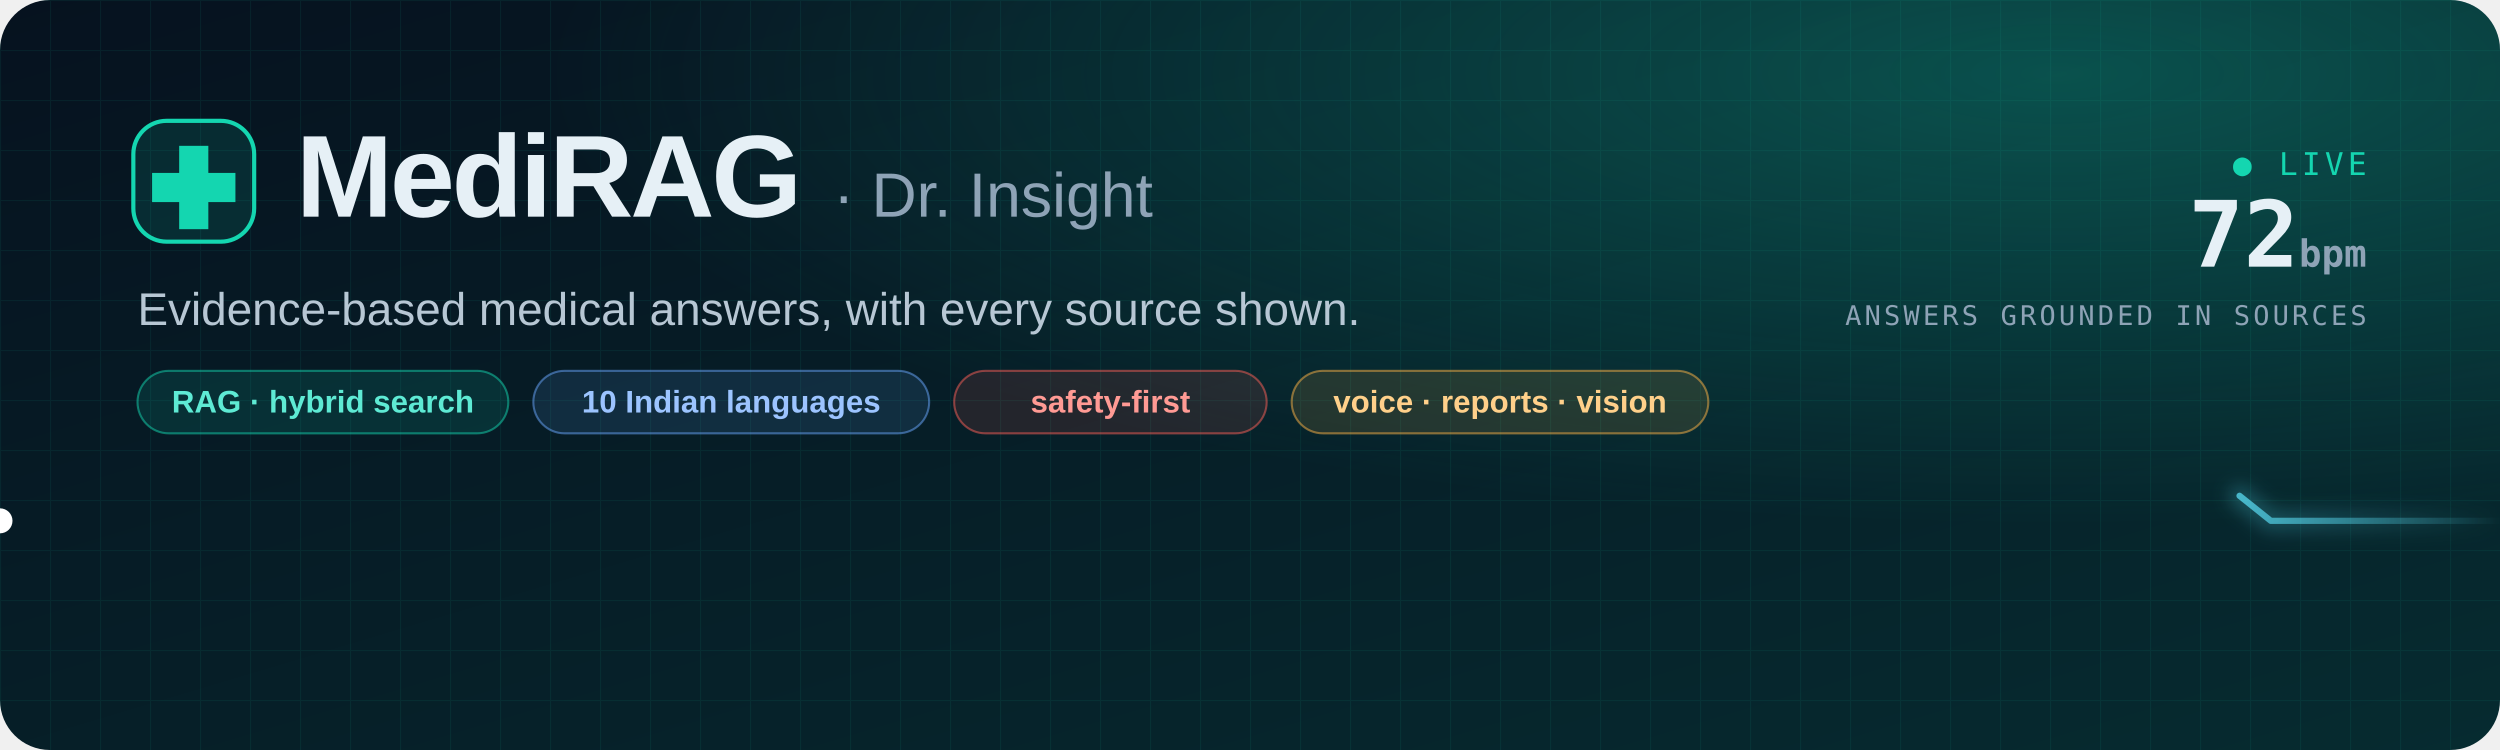
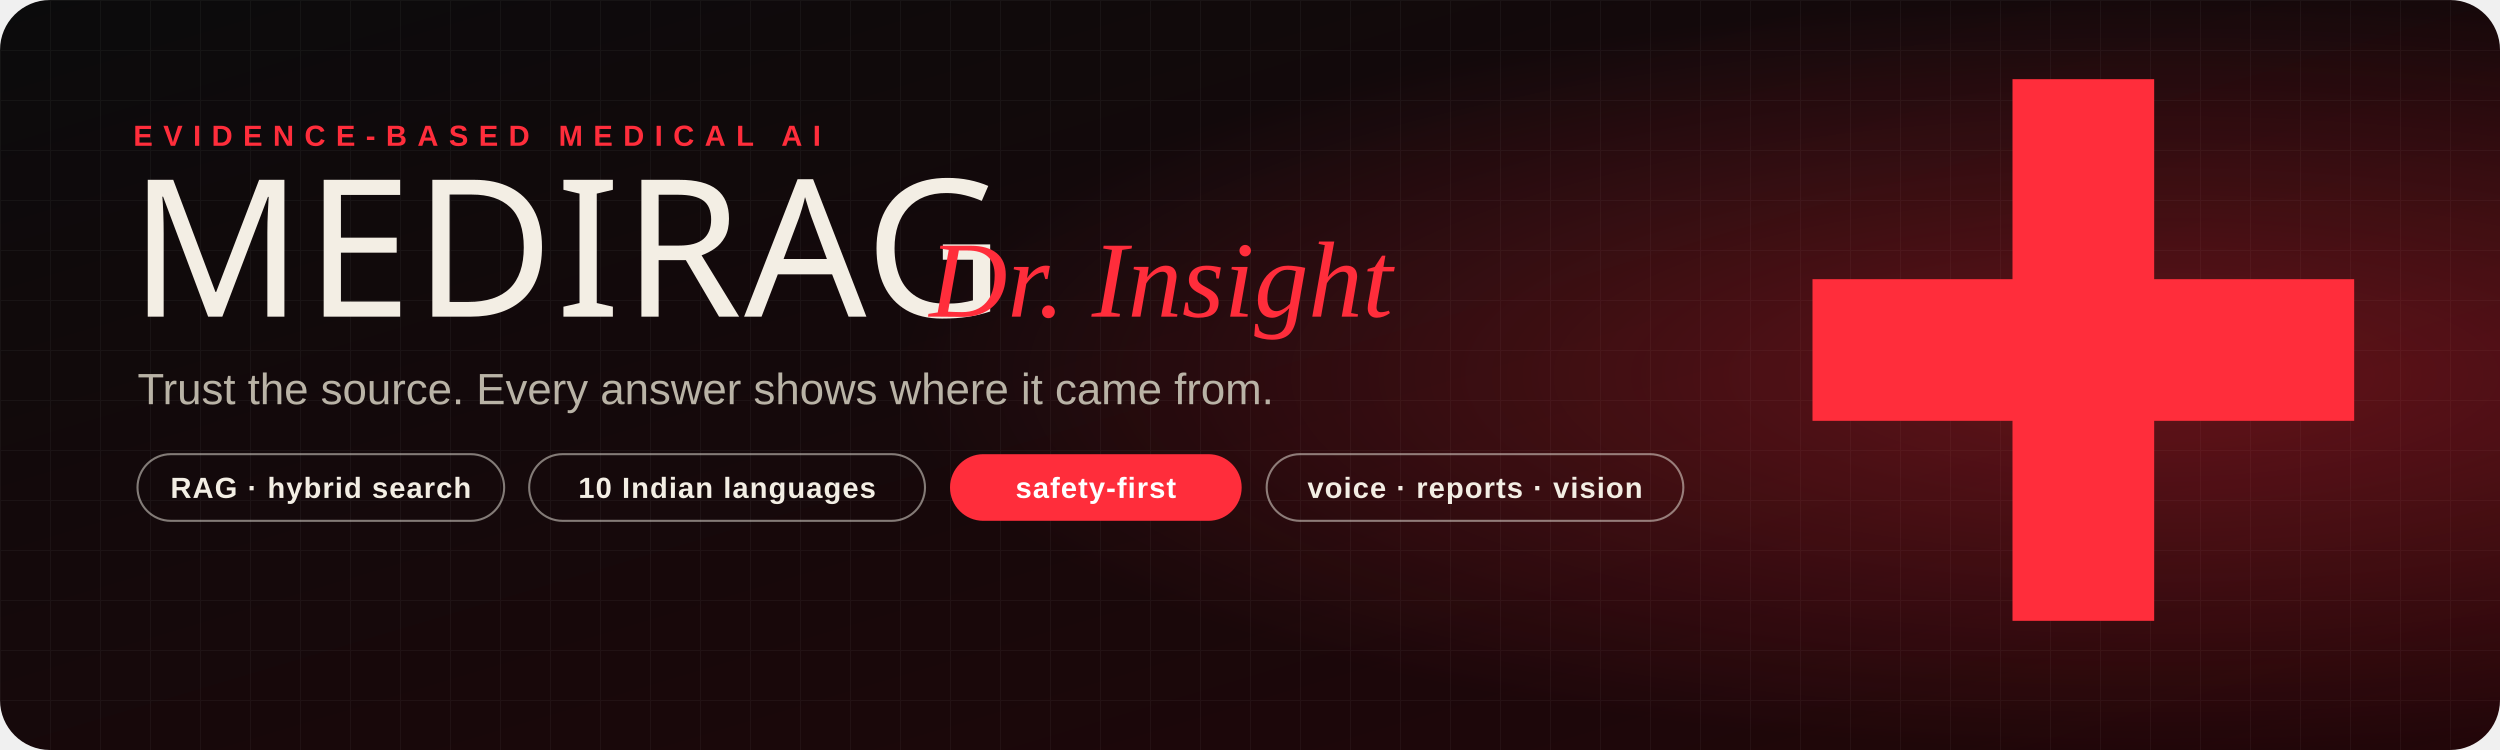
<svg xmlns="http://www.w3.org/2000/svg" viewBox="0 0 1200 360" width="1200" height="360" role="img" aria-labelledby="t d">
  <defs>
    <linearGradient id="bg" x1="0" y1="0" x2="1" y2="1">
-       <stop offset="0" stop-color="#06121f" />
-       <stop offset="1" stop-color="#062b30" />
+       <stop offset="0" stop-color="#0b0b0c" />
+       <stop offset="1" stop-color="#220609" />
    </linearGradient>
-     <radialGradient id="glow" cx="0.82" cy="0.1" r="0.6">
-       <stop offset="0" stop-color="#14d6b0" stop-opacity="0.28" />
-       <stop offset="1" stop-color="#14d6b0" stop-opacity="0" />
+     <radialGradient id="glow" cx="0.86" cy="0.5" r="0.5">
+       <stop offset="0" stop-color="#ff2d3b" stop-opacity="0.32" />
+       <stop offset="1" stop-color="#ff2d3b" stop-opacity="0" />
    </radialGradient>
    <pattern id="grid" width="24" height="24" patternUnits="userSpaceOnUse">
-       <path d="M24 0H0V24" fill="none" stroke="#14d6b0" stroke-opacity="0.07" stroke-width="1" />
+       <path d="M24 0H0V24" fill="none" stroke="#f3eee4" stroke-opacity="0.045" />
    </pattern>
    <linearGradient id="trace" x1="0" x2="1">
-       <stop offset="0" stop-color="#14d6b0" stop-opacity="0" />
-       <stop offset="0.15" stop-color="#14d6b0" />
-       <stop offset="0.85" stop-color="#5ee7ff" />
-       <stop offset="1" stop-color="#5ee7ff" stop-opacity="0" />
+       <stop offset="0" stop-color="#f3eee4" stop-opacity="0" />
+       <stop offset="0.12" stop-color="#f3eee4" />
+       <stop offset="0.85" stop-color="#ff2d3b" />
+       <stop offset="1" stop-color="#ff2d3b" stop-opacity="0" />
    </linearGradient>
-     <filter id="soft" x="-20%" y="-50%" width="140%" height="200%">
-       <feGaussianBlur stdDeviation="4" />
-     </filter>
  </defs>
  <rect width="1200" height="360" rx="24" fill="url(#bg)" />
  <rect width="1200" height="360" rx="24" fill="url(#grid)" />
  <rect width="1200" height="360" rx="24" fill="url(#glow)" />
-   <g transform="translate(0 250)">
-     <path id="ecg" d="M0 0 H160 l14 -10 14 10 H230 l8 12 14 -86 14 104 10 -30 H330 l20 -16 20 16                        H520 l14 -10 14 10 H590 l8 12 14 -86 14 104 10 -30 H690 l20 -16 20 16                        H880 l14 -10 14 10 H950 l8 12 14 -86 14 104 10 -30 H1050 l20 -16 20 16 H1200" fill="none" stroke="url(#trace)" stroke-width="10" stroke-linejoin="round" stroke-linecap="round" opacity="0.35" filter="url(#soft)" stroke-dasharray="1700" stroke-dashoffset="1700">
-       <animate attributeName="stroke-dashoffset" values="1700;0;0" keyTimes="0;0.7;1" dur="4s" repeatCount="indefinite" />
+   <g transform="translate(1000 168)">
+     <g>
+       <animateTransform attributeName="transform" type="scale" values="1;1.07;1;1.045;1;1" keyTimes="0;0.14;0.28;0.42;0.6;1" dur="1.4s" repeatCount="indefinite" />
+       <path d="M-34-130h68v96h96v68h-96v96h-68v-96h-96v-68h96z" fill="#ff2d3b" />
+     </g>
+   </g>
+   <g transform="translate(0 322)">
+     <path d="M0 0H170l14-9 14 9H250l8 10 15-58 15 74 10-26H360l22-14 22 14H590l14-9 14 9H680l8 10 15-58 15 74 10-26H780l22-14 22 14H1200" fill="none" stroke="url(#trace)" stroke-width="3" stroke-linejoin="round" stroke-linecap="round" stroke-dasharray="1800" stroke-dashoffset="1800">
+       <animate attributeName="stroke-dashoffset" values="1800;0;0" keyTimes="0;0.7;1" dur="4s" repeatCount="indefinite" />
    </path>
-     <path d="M0 0 H160 l14 -10 14 10 H230 l8 12 14 -86 14 104 10 -30 H330 l20 -16 20 16                        H520 l14 -10 14 10 H590 l8 12 14 -86 14 104 10 -30 H690 l20 -16 20 16                        H880 l14 -10 14 10 H950 l8 12 14 -86 14 104 10 -30 H1050 l20 -16 20 16 H1200" fill="none" stroke="url(#trace)" stroke-width="3" stroke-linejoin="round" stroke-linecap="round" stroke-dasharray="1700" stroke-dashoffset="1700">
-       <animate attributeName="stroke-dashoffset" values="1700;0;0" keyTimes="0;0.7;1" dur="4s" repeatCount="indefinite" />
-     </path>
-     <circle r="6" fill="#ffffff">
-       <animateMotion dur="4s" repeatCount="indefinite" keyPoints="0;1;1" keyTimes="0;0.7;1" calcMode="linear">
-         <mpath href="#ecg" />
-       </animateMotion>
-       <animate attributeName="opacity" values="1;1;0" keyTimes="0;0.7;0.75" dur="4s" repeatCount="indefinite" />
-     </circle>
  </g>
  <g font-family="'Segoe UI', 'Helvetica Neue', Arial, sans-serif">
-     <rect x="64" y="58" width="58" height="58" rx="16" fill="#14d6b0" fill-opacity="0.12" stroke="#14d6b0" stroke-width="2" />
-     <path d="M86 70h14v13h13v14h-13v13H86V97H73V83h13z" fill="#14d6b0" />
-     <text x="142" y="104" font-size="56" font-weight="800" fill="#e6f0f6" letter-spacing="-1.5">MediRAG</text>
-     <text x="400" y="104" font-size="30" font-weight="500" fill="#8ea3b6">· Dr. Insight</text>
-     <text x="66" y="156" font-size="22" fill="#b7c7d4">Evidence-based medical answers, with every source shown.</text>
-     <g font-size="15" font-weight="600">
-       <rect x="66" y="178" width="178" height="30" rx="15" fill="#14d6b0" fill-opacity="0.12" stroke="#14d6b0" stroke-opacity="0.5" />
-       <text x="155" y="198" text-anchor="middle" fill="#5eead4">RAG · hybrid search</text>
-       <rect x="256" y="178" width="190" height="30" rx="15" fill="#6aa8ff" fill-opacity="0.12" stroke="#6aa8ff" stroke-opacity="0.5" />
-       <text x="351" y="198" text-anchor="middle" fill="#9cc4ff">10 Indian languages</text>
-       <rect x="458" y="178" width="150" height="30" rx="15" fill="#ff6159" fill-opacity="0.12" stroke="#ff6159" stroke-opacity="0.5" />
-       <text x="533" y="198" text-anchor="middle" fill="#ff9a94">safety-first</text>
-       <rect x="620" y="178" width="200" height="30" rx="15" fill="#ffb547" fill-opacity="0.12" stroke="#ffb547" stroke-opacity="0.5" />
-       <text x="720" y="198" text-anchor="middle" fill="#ffd08a">voice · reports · vision</text>
+     <text x="64" y="70" font-size="14" font-weight="700" fill="#ff2d3b" letter-spacing="5">EVIDENCE-BASED MEDICAL AI</text>
+     <text x="62" y="152" font-family="Impact, Haettenschweiz, 'Arial Narrow Bold', sans-serif" font-size="92" fill="#f3eee4" letter-spacing="1">MEDIRAG</text>
+     <text x="446" y="152" font-family="Georgia, 'Times New Roman', serif" font-style="italic" font-size="52" fill="#ff2d3b">Dr. Insight</text>
+     <text x="66" y="194" font-size="21" fill="#b9b3a6">Trust the source. Every answer shows where it came from.</text>
+     <g font-size="14" font-weight="700" letter-spacing="0.5">
+       <rect x="66" y="218" width="176" height="32" rx="16" fill="none" stroke="#f3eee4" stroke-opacity="0.5" />
+       <text x="154" y="239" text-anchor="middle" fill="#f3eee4">RAG · hybrid search</text>
+       <rect x="254" y="218" width="190" height="32" rx="16" fill="none" stroke="#f3eee4" stroke-opacity="0.5" />
+       <text x="349" y="239" text-anchor="middle" fill="#f3eee4">10 Indian languages</text>
+       <rect x="456" y="218" width="140" height="32" rx="16" fill="#ff2d3b" />
+       <text x="526" y="239" text-anchor="middle" fill="#ffffff">safety-first</text>
+       <rect x="608" y="218" width="200" height="32" rx="16" fill="none" stroke="#f3eee4" stroke-opacity="0.5" />
+       <text x="708" y="239" text-anchor="middle" fill="#f3eee4">voice · reports · vision</text>
    </g>
  </g>
-   <g font-family="Consolas, 'SF Mono', Menlo, monospace" text-anchor="end">
-     <text x="1136" y="84" font-size="15" fill="#14d6b0" letter-spacing="2">● LIVE</text>
-     <text x="1136" y="128" font-size="44" font-weight="700" fill="#e6f0f6">72<tspan font-size="18" fill="#8ea3b6"> bpm</tspan>
-     </text>
-     <text x="1136" y="156" font-size="13" fill="#8ea3b6" letter-spacing="1.5">ANSWERS GROUNDED IN SOURCES</text>
-   </g>
</svg>
